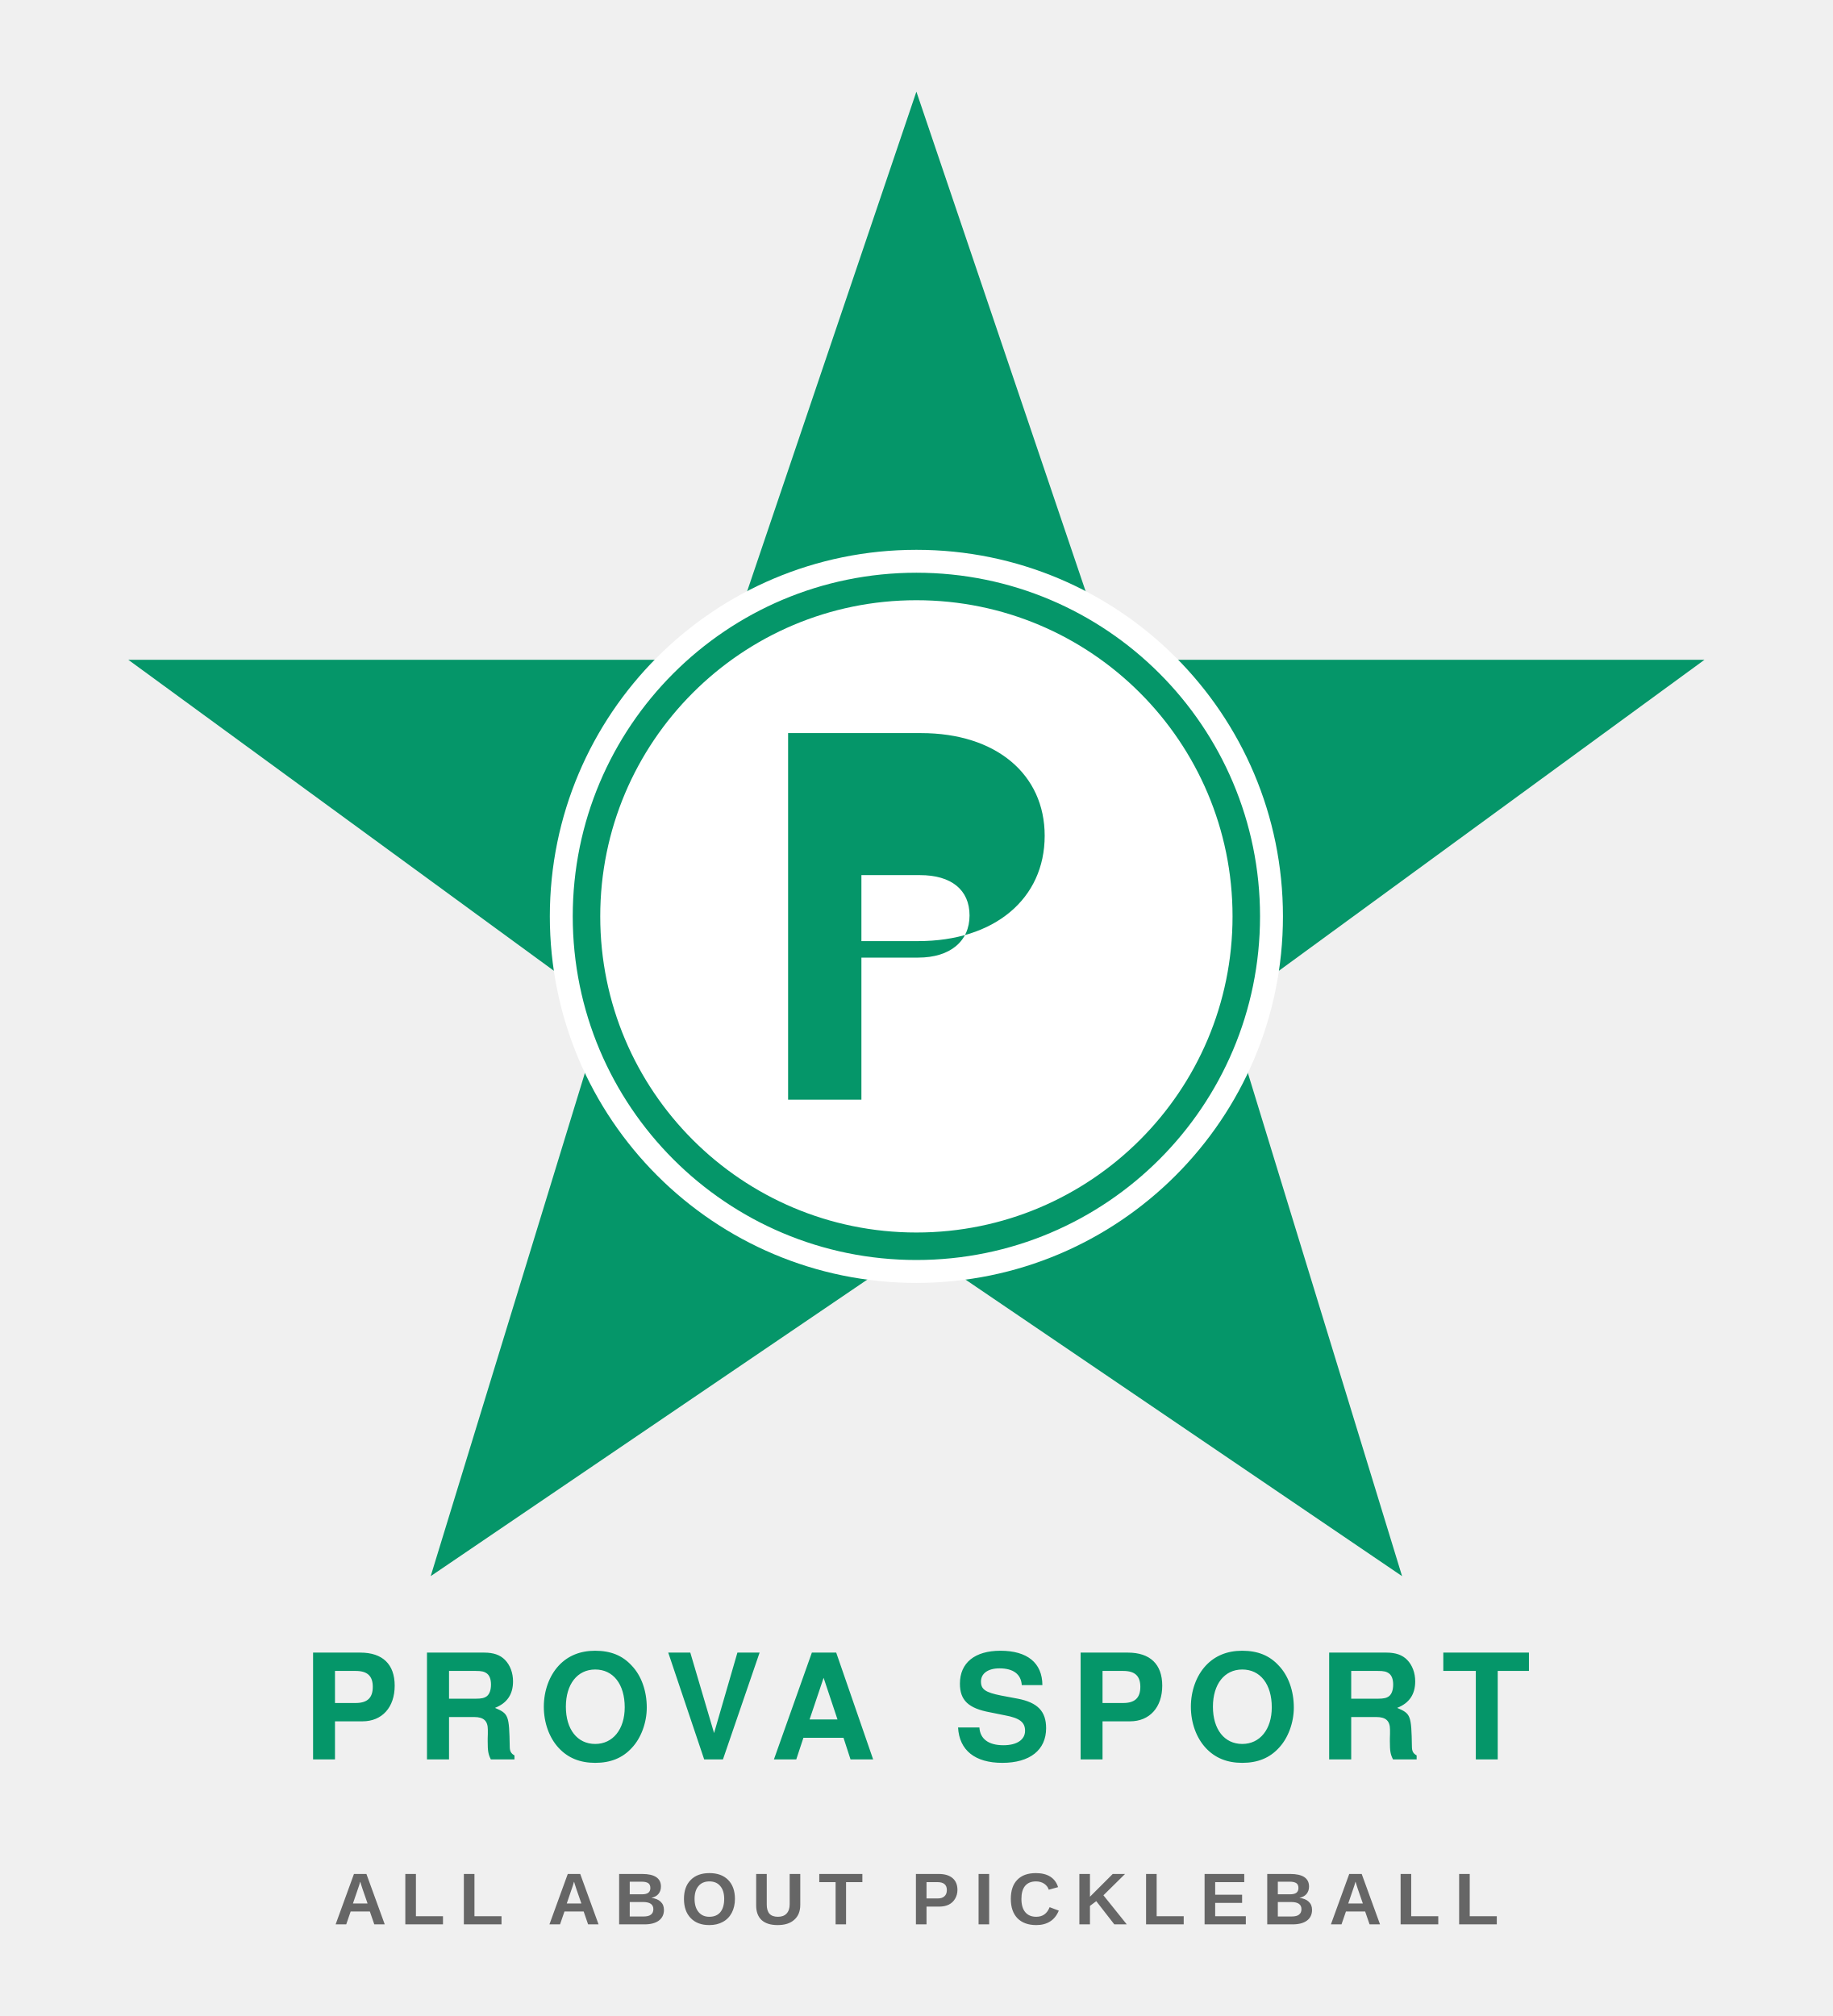
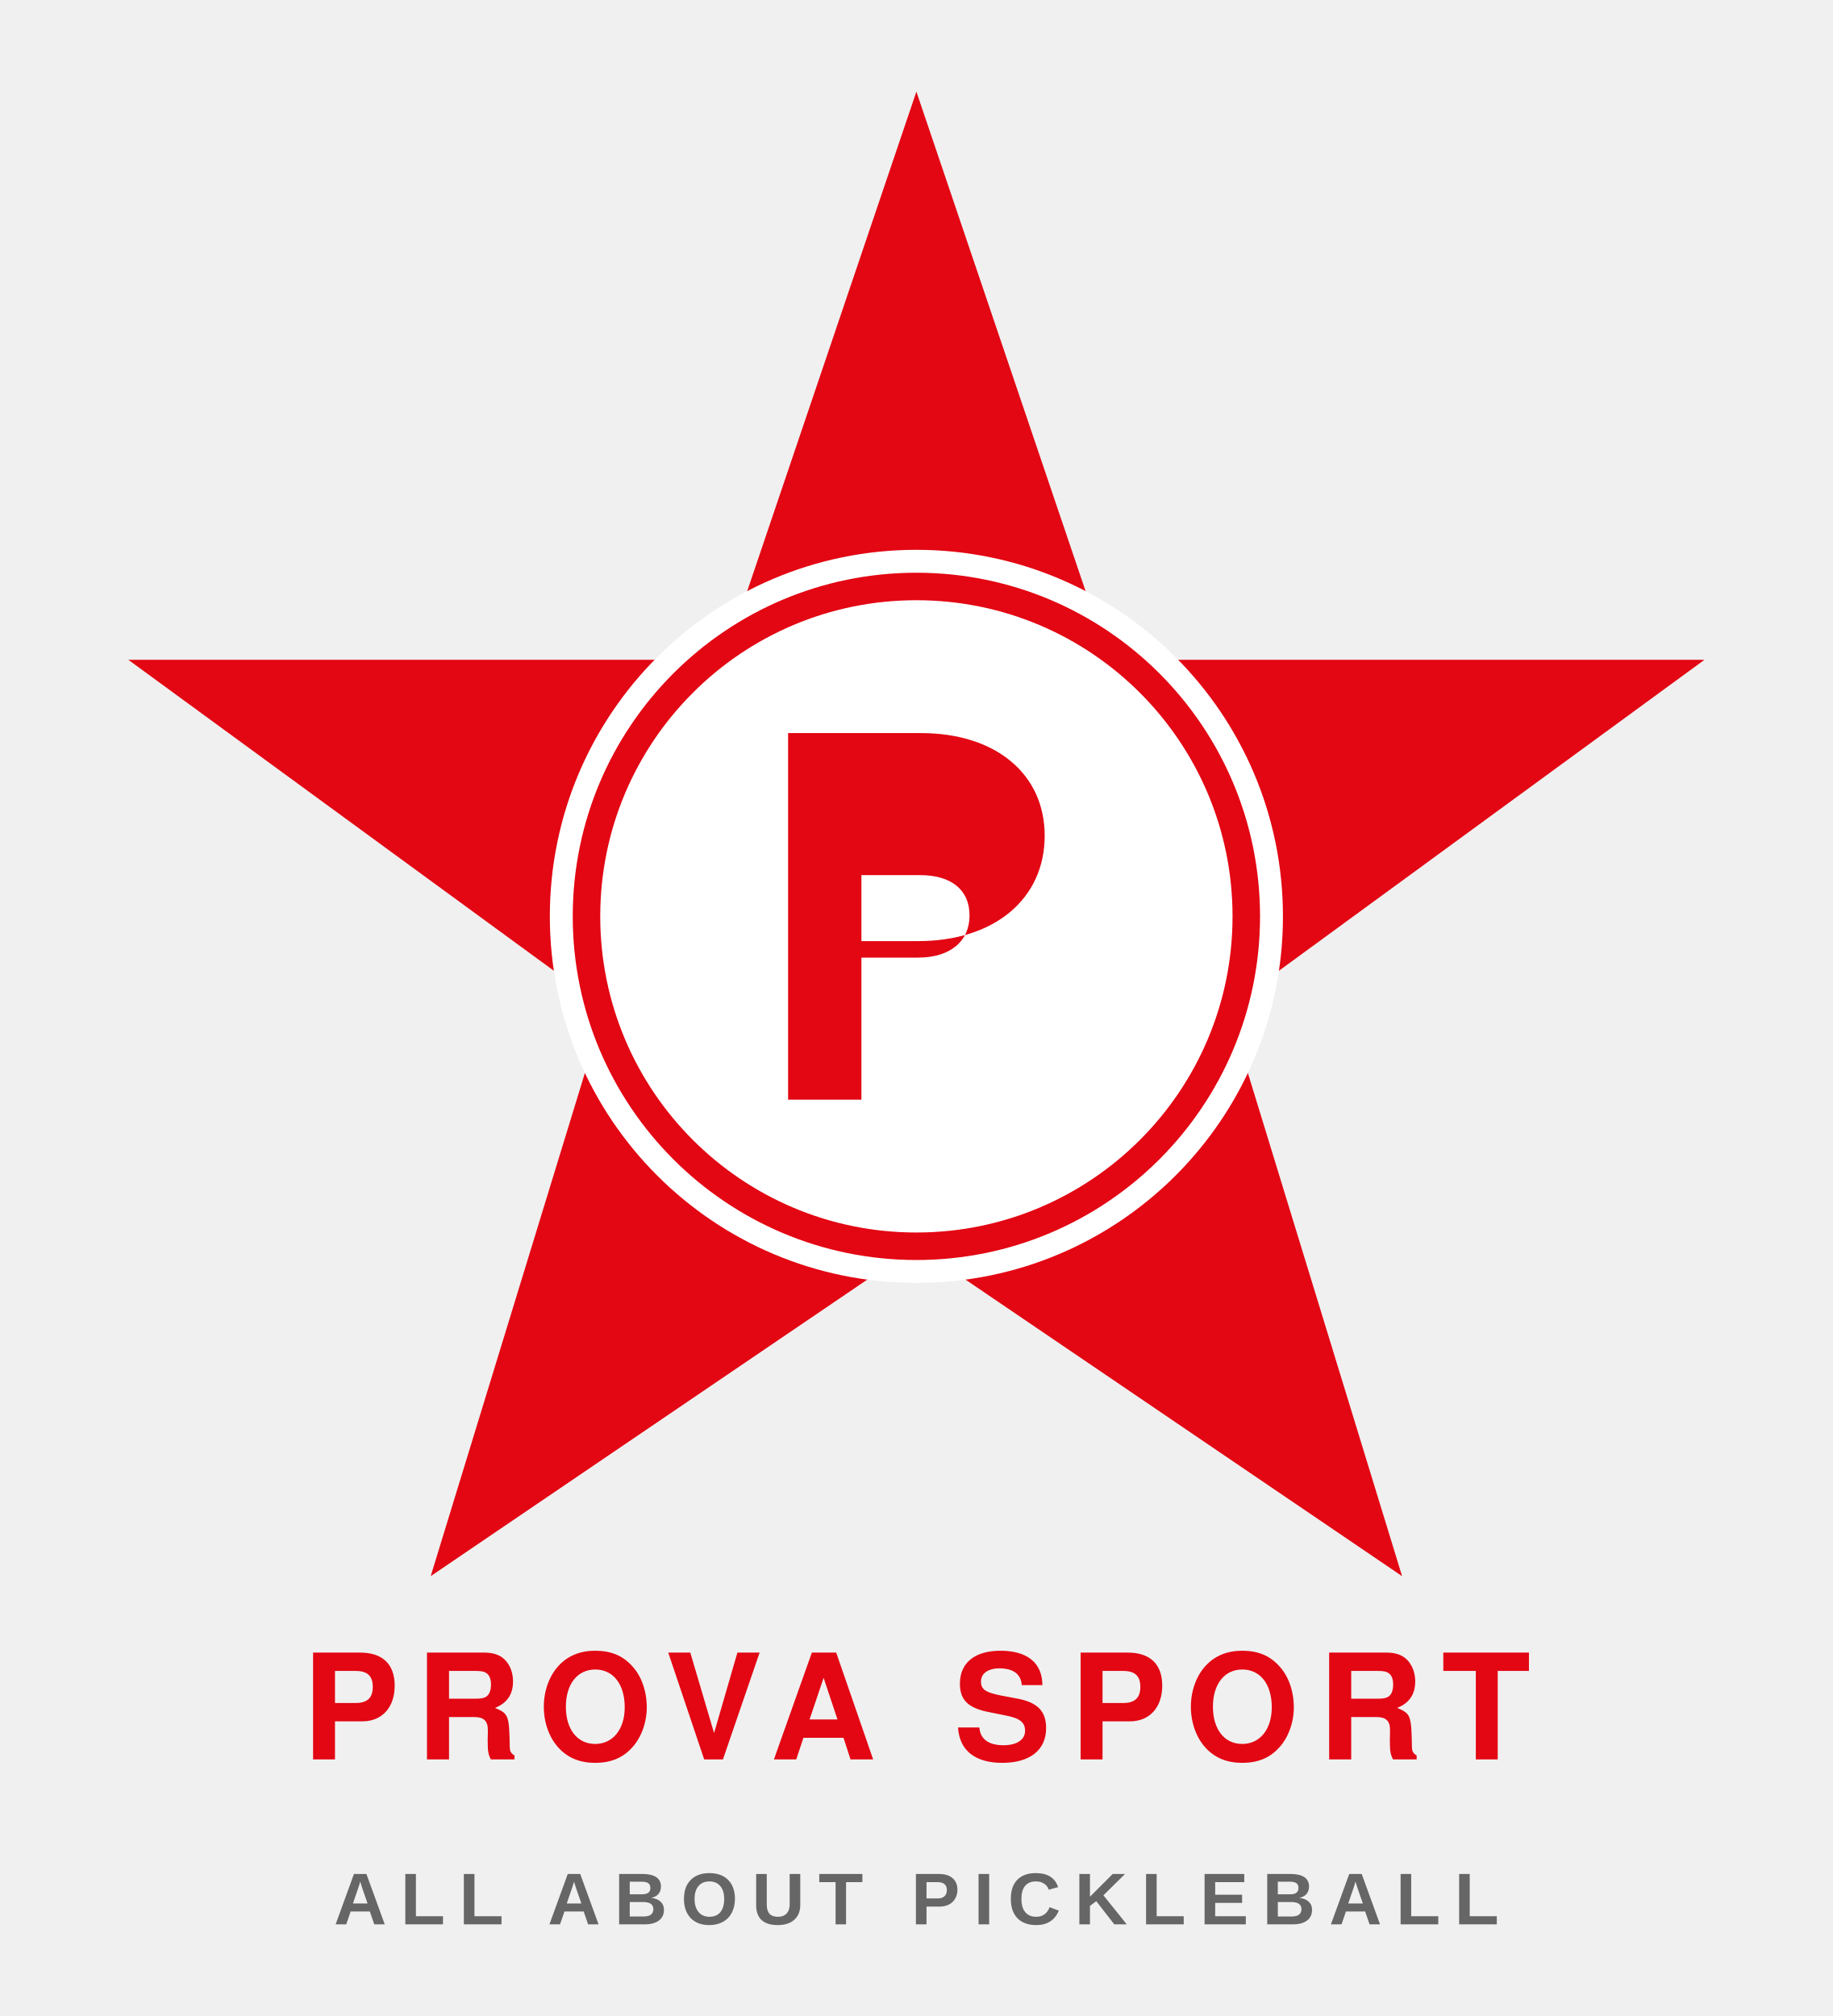
<svg xmlns="http://www.w3.org/2000/svg" viewBox="0 0 200 220" fill="none" role="img" aria-label="Prova Sport">
-   <path d="M100 10 L121 72 L186 72 L134 110 L153 172 L100 136 L47 172 L66 110 L14 72 L79 72 Z" fill="#059669" />
+   <path d="M100 10 L121 72 L186 72 L134 110 L153 172 L100 136 L47 172 L66 110 L14 72 L79 72 Z" fill="#E30613" />
  <circle cx="100" cy="100" r="40" fill="#FFFFFF" />
-   <circle cx="100" cy="100" r="36" stroke="#059669" stroke-width="3" fill="none" />
-   <path d="M86 120V80h14.5c8.2 0 13.5 4.5 13.5 11.2 0 6.9-5.5 11.5-13.8 11.5H94V120H86zm8-15.5h6.2c3.5 0 5.6-1.8 5.6-4.6s-2-4.4-5.4-4.4H94v9z" fill="#059669" />
-   <text x="100" y="192" text-anchor="middle" font-family="Arial Black, Helvetica, sans-serif" font-size="16" font-weight="900" letter-spacing="2" fill="#059669">PROVA SPORT</text>
+   <circle cx="100" cy="100" r="36" stroke="#E30613" stroke-width="3" fill="none" />
+   <path d="M86 120V80h14.5c8.2 0 13.5 4.5 13.5 11.2 0 6.9-5.5 11.5-13.8 11.5H94V120H86zm8-15.5h6.2c3.5 0 5.6-1.8 5.6-4.6s-2-4.4-5.4-4.4H94v9z" fill="#E30613" />
+   <text x="100" y="192" text-anchor="middle" font-family="Arial Black, Helvetica, sans-serif" font-size="16" font-weight="900" letter-spacing="2" fill="#E30613">PROVA SPORT</text>
  <text x="100" y="210" text-anchor="middle" font-family="Arial, Helvetica, sans-serif" font-size="8" font-weight="600" letter-spacing="1.5" fill="#666666">ALL ABOUT PICKLEBALL</text>
</svg>
